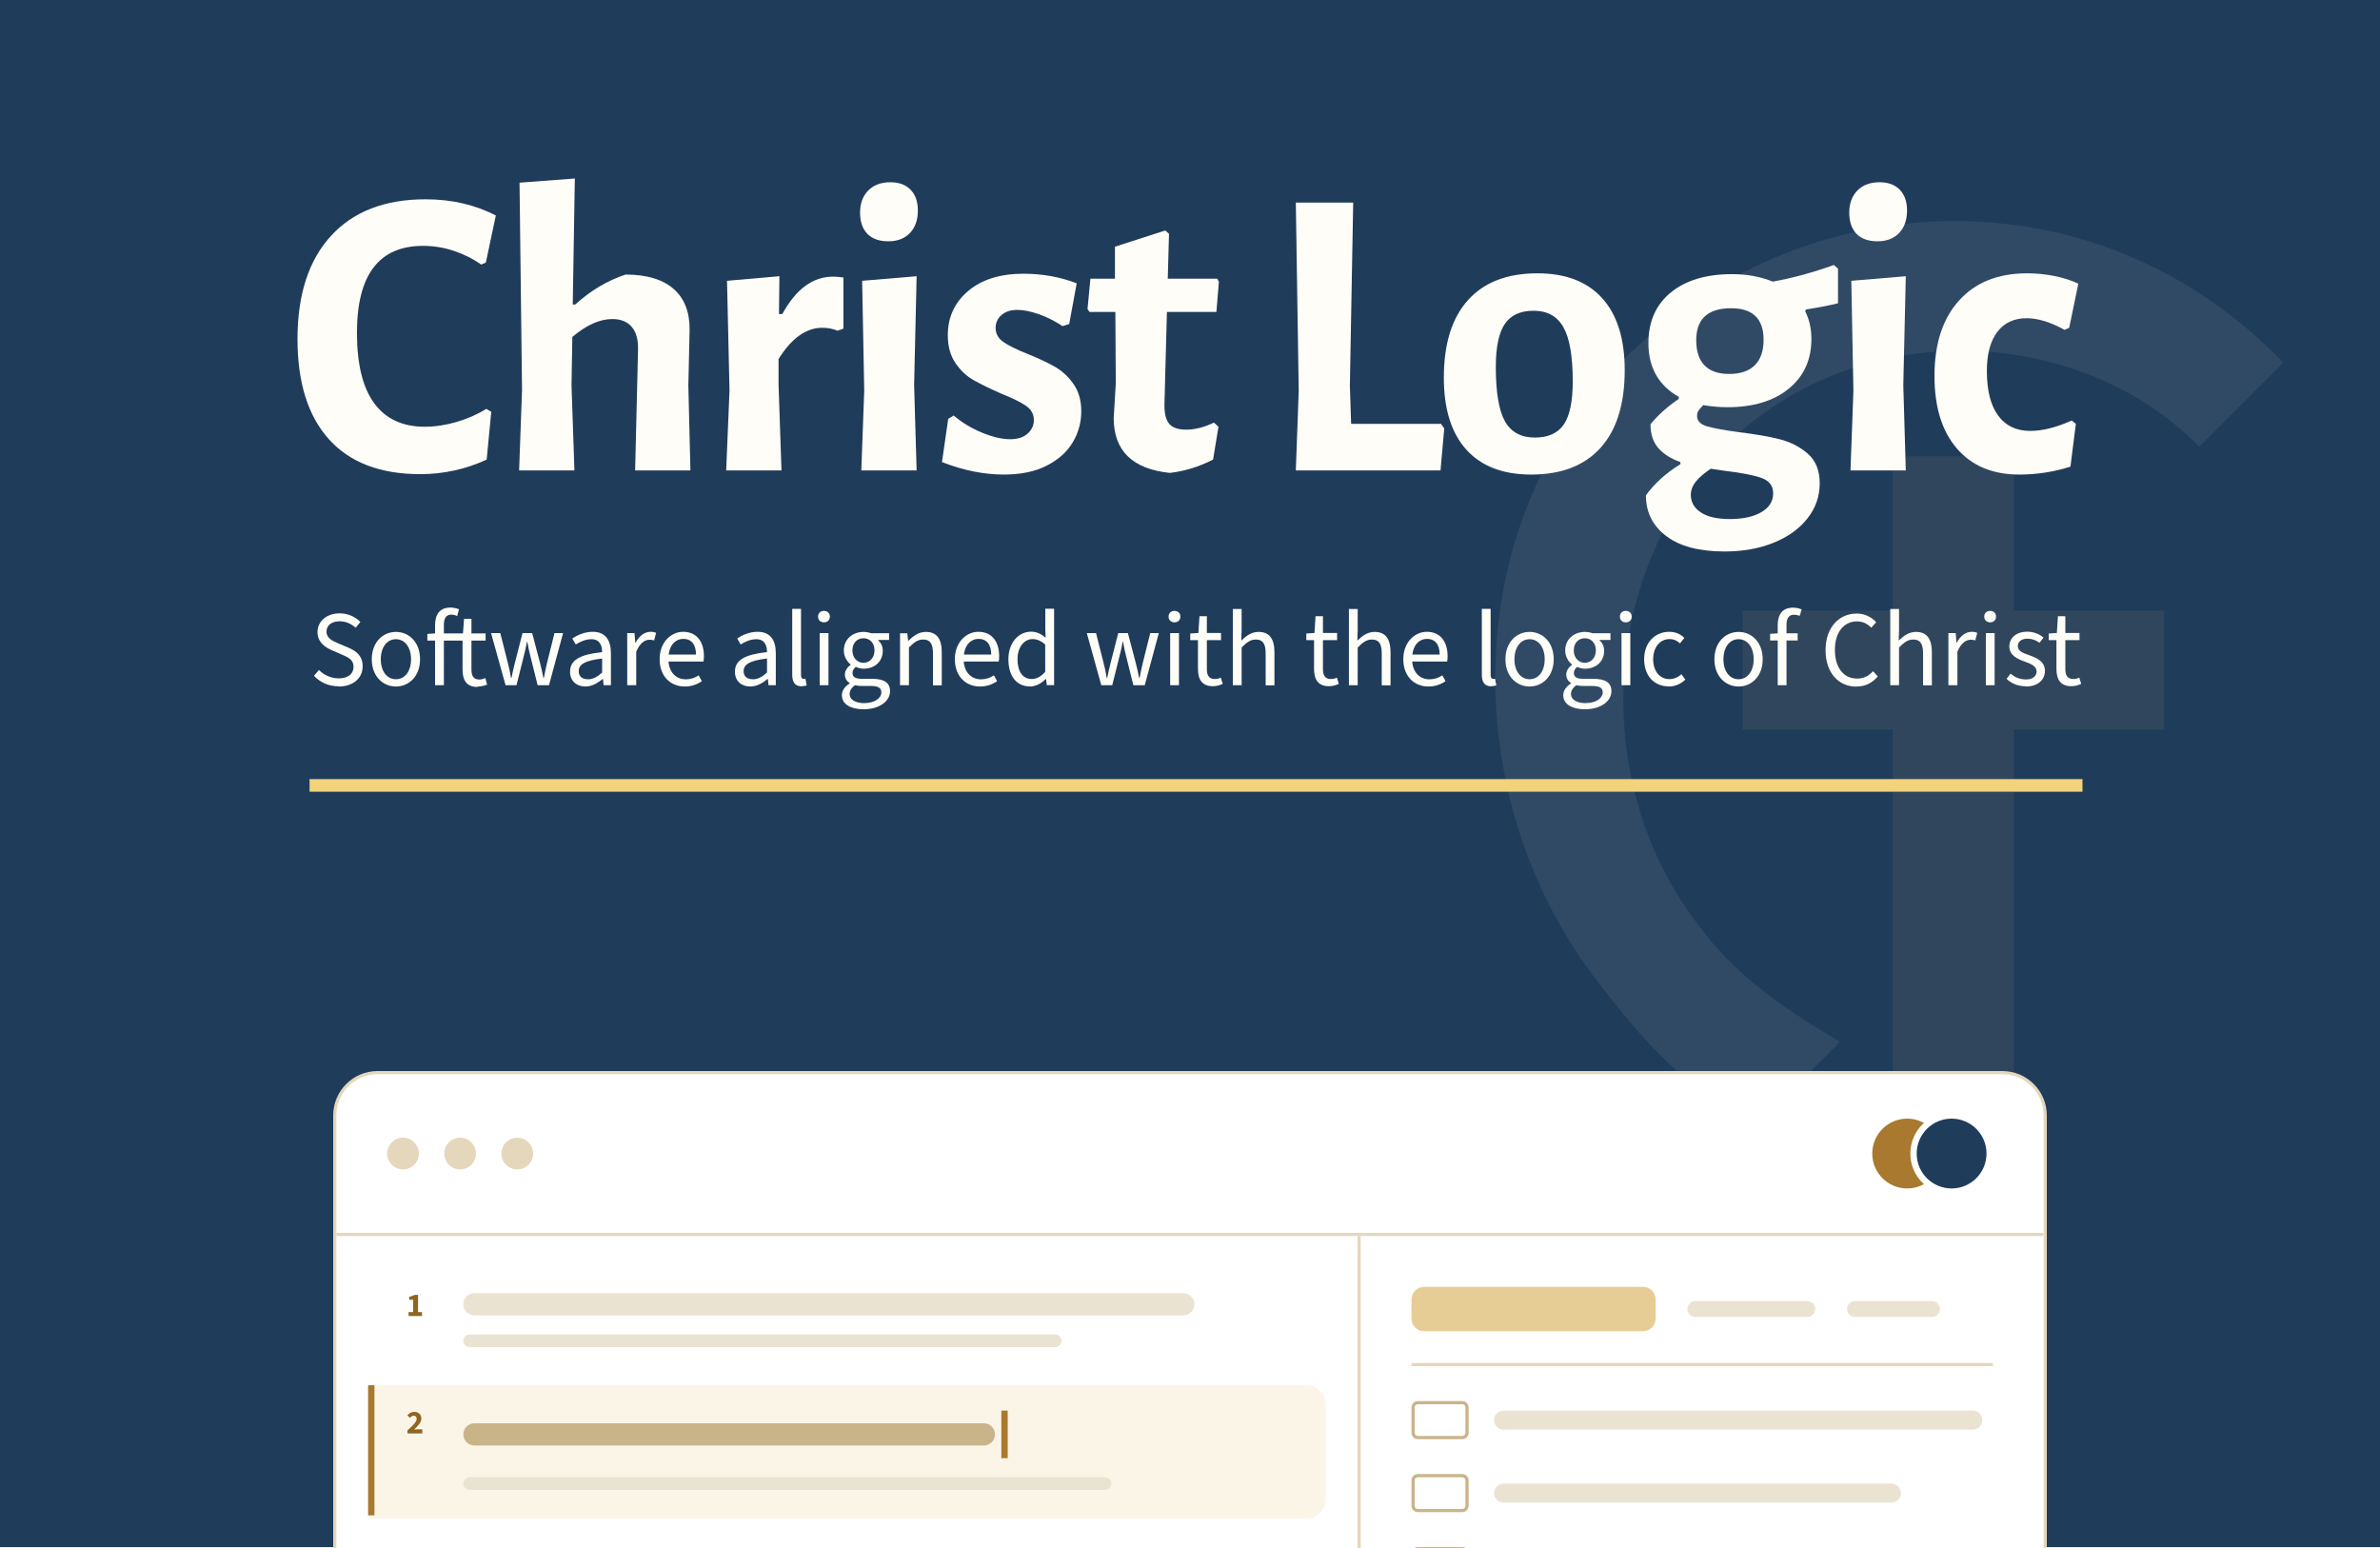
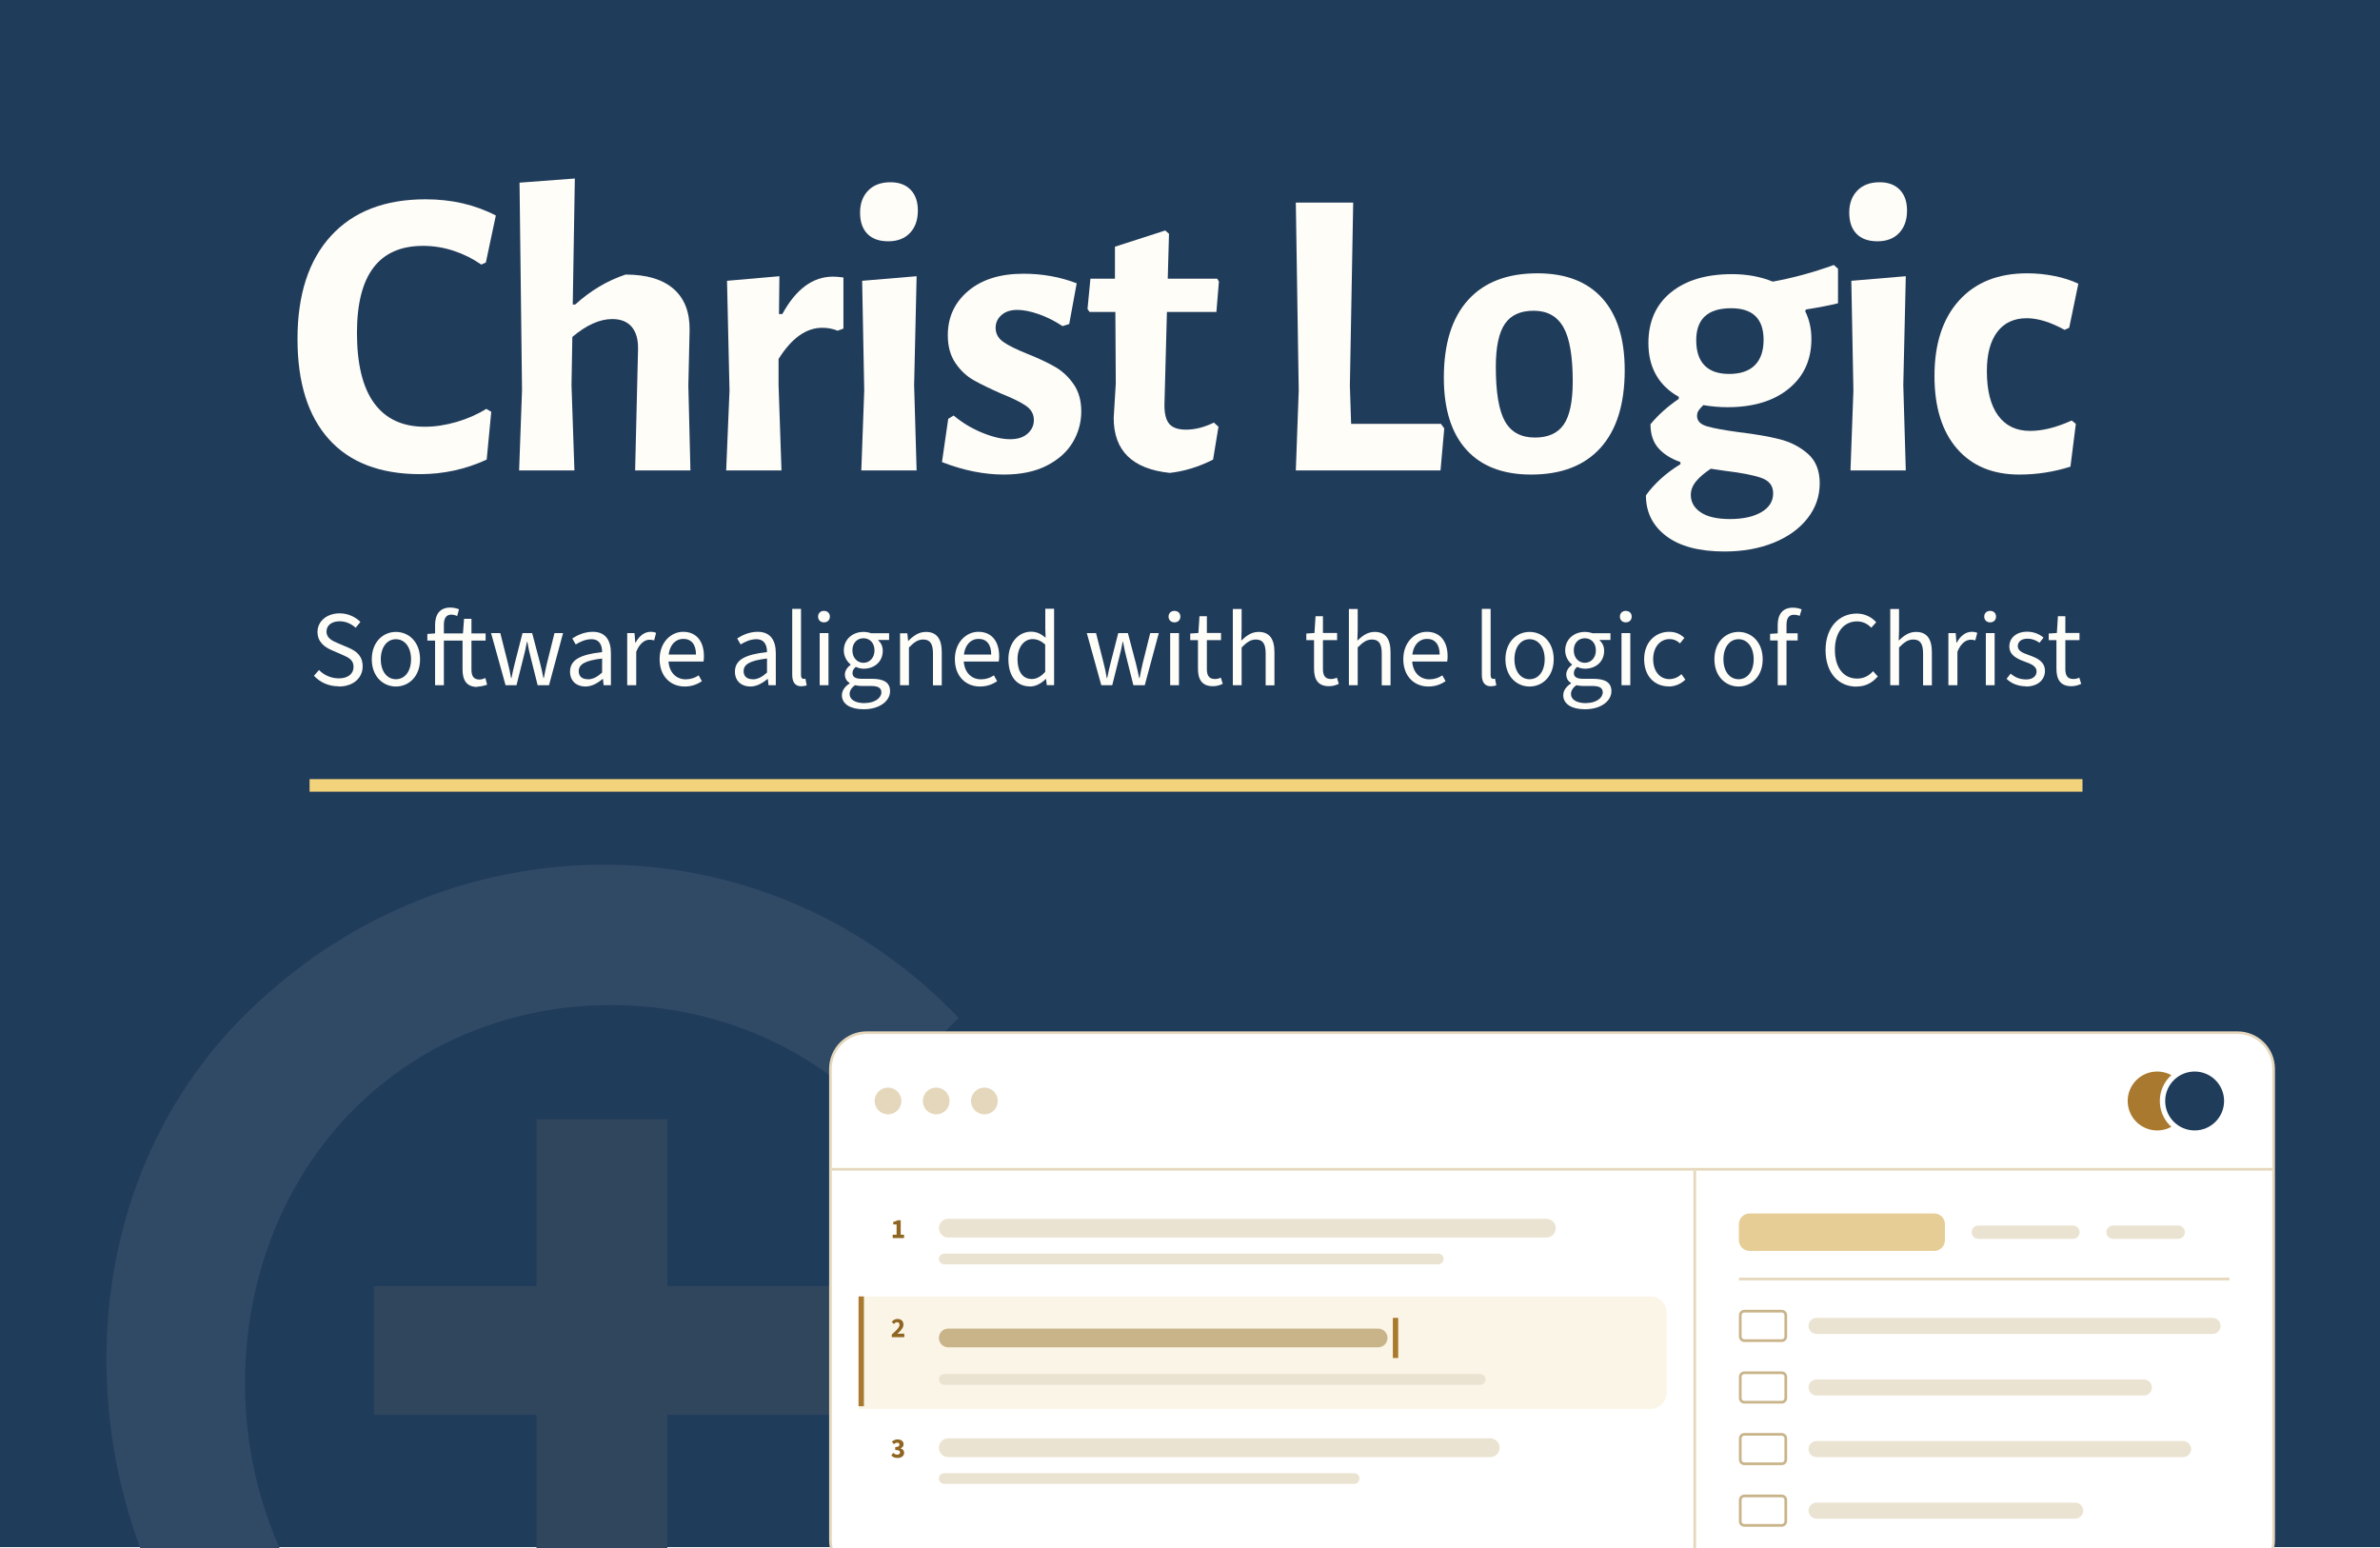
<svg xmlns="http://www.w3.org/2000/svg" width="1200" height="780" viewBox="0 0 1200 780" role="img" aria-label="Christ Logic: Software aligned with the logic of Christ">
  <rect width="1200" height="780" fill="#203C5B" />
-   <g transform="translate(693.620 79.514) scale(0.983945)">
+   <g transform="translate(-11.565 401.453) scale(1.064364)">
    <path fill="#304A66" d="M 465,105 C 374,10 230,10 136,95 C 40,180 40,330 116,425 C 141,458 165,481 195,496 L 238,453 C 205,434 182,416 166,394 C 108,320 115,206 184,143 C 253,80 362,87 422,148 Z" />
    <path fill="#2F465D" d="M 265,153 H 327 V 232 H 404 V 293 H 327 V 468 H 265 V 293 H 188 V 232 H 265 Z" />
  </g>
  <g fill="#FFFDF7" transform="translate(144.130 237.170) scale(0.2096436 -0.2096436)">
    <path transform="translate(0.000 0.000)" d="M505 613 481 500 470 495Q440 516 404.0 528.0Q368 540 330 540Q171 540 171 331Q171 218 212.5 161.5Q254 105 334 105Q371 105 410.5 116.5Q450 128 482 148L494 141L483 26Q407 -9 323 -9Q179 -9 103.5 75.0Q28 159 28 316Q28 476 108.5 564.0Q189 652 336 652Q430 652 505 613Z" />
    <path transform="translate(496.000 0.000)" d="M351 290Q352 326 336.0 345.0Q320 364 289 364Q244 364 193 321L191 205L198 0H65L72 193L66 692L199 702L194 399H200Q255 449 321 471Q397 471 436.5 436.5Q476 402 475 337L472 204L477 0H344Z" />
    <path transform="translate(998.000 0.000)" d="M343 464V341L329 336Q312 343 292 343Q234 343 187 268V205L194 0H61L69 192L63 456L189 467L188 376H196Q245 466 318 466Q327 466 343 464Z" />
    <path transform="translate(1321.000 0.000)" d="M70 192 65 456 196 467 190 205 196 0H63ZM199 625Q199 591 180.0 571.0Q161 551 128 551Q95 551 77.5 569.0Q60 587 60 620Q60 653 79.5 673.0Q99 693 133 693Q164 693 181.5 675.0Q199 657 199 625Z" />
    <path transform="translate(1557.000 0.000)" d="M345 450 327 352 311 347Q282 366 253.0 376.0Q224 386 202 386Q178 386 164.0 373.5Q150 361 150 343Q150 322 168.5 309.0Q187 296 227 280Q267 264 293.0 249.0Q319 234 337.5 207.5Q356 181 356 142Q356 102 335.5 67.5Q315 33 273.0 11.5Q231 -10 170 -10Q98 -10 21 20L36 124L49 132Q80 106 118.0 90.5Q156 75 185 75Q212 75 227.0 88.5Q242 102 242 121Q242 142 223.5 155.0Q205 168 165 184Q124 202 98.0 216.5Q72 231 53.5 258.0Q35 285 35 325Q35 390 84.0 431.5Q133 473 217 473Q285 473 345 450Z" />
    <path transform="translate(1916.000 0.000)" d="M316 115 327 105 314 26Q263 0 210 -6Q75 8 75 126L80 209L79 381H17L12 388L19 461H78V538L199 577L208 569L205 461H324L328 454L322 381H203L197 157Q197 125 209.0 111.5Q221 98 249 98Q281 98 316 115Z" />
    <path transform="translate(2355.000 0.000)" d="M431 101 422 0H74L81 192L74 644H212L204 204L207 112H423Z" />
    <path transform="translate(2756.000 0.000)" d="M464 241Q464 119 406.0 54.5Q348 -10 239 -10Q137 -10 83.0 50.0Q29 110 29 223Q29 345 87.0 409.5Q145 474 254 474Q356 474 410.0 414.0Q464 354 464 241ZM154 249Q154 157 176.0 118.0Q198 79 248 79Q296 79 317.5 110.5Q339 142 339 214Q339 305 316.5 344.5Q294 384 245 384Q197 384 175.5 352.0Q154 320 154 249Z" />
    <path transform="translate(3225.000 0.000)" d="M431 387 429 383Q444 353 444 316Q444 241 389.5 196.5Q335 152 242 152Q214 152 184 157Q175 148 172.0 143.0Q169 138 169 131Q169 113 193.0 106.0Q217 99 269 92Q328 85 367.5 75.0Q407 65 435.5 40.0Q464 15 464 -31Q464 -78 434.5 -115.5Q405 -153 353.0 -174.0Q301 -195 235 -195Q144 -195 95.0 -158.0Q46 -121 46 -60Q77 -17 129 15V20Q95 32 76.0 53.5Q57 75 57 111Q84 144 125 172V177Q89 197 70.5 229.5Q52 262 52 306Q52 384 106.0 428.0Q160 472 253 472Q307 472 351 454Q423 467 498 494L508 485V402Q481 395 431 387ZM329 314Q329 390 251 390Q167 390 167 313Q167 273 187.0 252.5Q207 232 246 232Q287 232 308.0 253.0Q329 274 329 314ZM236 -1 202 4Q178 -12 166.0 -27.0Q154 -42 154 -59Q154 -85 178.0 -101.0Q202 -117 248 -117Q295 -117 323.5 -100.5Q352 -84 352 -55Q352 -28 323.5 -18.0Q295 -8 236 -1Z" />
    <path transform="translate(3700.000 0.000)" d="M70 192 65 456 196 467 190 205 196 0H63ZM199 625Q199 591 180.0 571.0Q161 551 128 551Q95 551 77.5 569.0Q60 587 60 620Q60 653 79.5 673.0Q99 693 133 693Q164 693 181.5 675.0Q199 657 199 625Z" />
    <path transform="translate(3936.000 0.000)" d="M375 449 353 343 342 338Q291 366 251 366Q205 366 180.0 333.0Q155 300 155 239Q155 169 182.0 132.0Q209 95 259 95Q304 95 359 120L369 112L356 9Q296 -10 233 -10Q137 -10 83.0 52.5Q29 115 29 227Q29 343 88.0 408.5Q147 474 252 474Q285 474 317.5 467.5Q350 461 375 449Z" />
  </g>
  <g fill="#FFFDF7" transform="translate(156.080 345.484) scale(0.05409175 -0.05409175)">
    <path transform="translate(0.000 0.000)" d="M272 -12C411 -12 495 71 495 175C495 273 438 318 360 351L266 391C215 413 158 437 158 500C158 559 207 596 281 596C339 596 389 572 430 536L474 590C428 636 360 670 281 670C160 670 74 596 74 496C74 401 144 354 206 327L300 286C362 259 410 238 410 171C410 107 359 64 273 64C203 64 135 93 88 142L41 88C98 27 177 -10 271 -10Z" />
    <path transform="translate(534.000 0.000)" d="M271 -12C390 -12 496 81 496 242C496 404 390 497 271 497C152 497 46 404 46 242C46 81 152 -12 271 -12ZM271 56C187 56 130 131 130 242C130 353 187 429 271 429C355 429 412 353 412 242C412 131 355 56 271 56Z" />
    <path transform="translate(1074.000 0.000)" d="M96 0H178V563C178 626 201 658 247 658C264 658 283 654 302 645L319 708C297 717 268 724 238 724C141 724 96 661 96 562V-1ZM491 -13C521 -13 554 -4 581 5L565 67C549 60 527 53 510 53C454 53 435 87 435 146V416H567V483H435V619H366L356 483H96L24 478V416H352V147C352 50 387 -16 490 -16Z" />
    <path transform="translate(1668.000 0.000)" d="M159 0H261L326 260C338 305 348 347 358 404H362C372 347 381 305 393 260L458 0H564L695 486H615L545 205C534 161 526 119 516 67H512C502 119 492 161 481 205L407 486H317L245 205C234 161 224 119 214 67H210C202 119 192 161 181 205L110 486H24L159 0Z" />
    <path transform="translate(2377.000 0.000)" d="M194 -12C254 -12 307 19 355 58H358L364 0H432V298C432 420 381 498 263 498C185 498 117 466 72 436L104 380C143 404 194 429 250 429C329 429 350 370 350 309C143 286 51 235 51 126C51 38 113 -12 194 -12ZM217 56C170 56 132 77 132 131C132 193 187 230 350 249V118C303 76 263 55 216 55Z" />
    <path transform="translate(2881.000 0.000)" d="M82 0H164V312C197 394 246 424 287 424C306 424 317 422 331 418L349 488C334 495 319 498 297 498C241 498 191 459 158 397H155L148 486H80V0Z" />
    <path transform="translate(3218.000 0.000)" d="M279 -12C345 -12 397 9 439 38L409 92C375 69 335 55 288 55C200 55 127 120 127 244C127 380 199 432 266 432C341 432 384 380 384 286H104V221H454C457 237 458 253 458 270C458 408 389 498 264 498C152 498 45 401 45 243C45 82 148 -12 279 -12Z" />
    <path transform="translate(3914.000 0.000)" d="M194 -12C254 -12 307 19 355 58H358L364 0H432V298C432 420 381 498 263 498C185 498 117 466 72 436L104 380C143 404 194 429 250 429C329 429 350 370 350 309C143 286 51 235 51 126C51 38 113 -12 194 -12ZM217 56C170 56 132 77 132 131C132 193 187 230 350 249V118C303 76 263 55 216 55Z" />
    <path transform="translate(4418.000 0.000)" d="M169 -9C189 -9 204 -6 216 -1L204 61C196 59 192 59 187 59C174 59 163 68 163 94V712H81V100C81 29 106 -10 168 -10Z" />
    <path transform="translate(4673.000 0.000)" d="M82 0H164V486H82V0ZM122 586C154 586 177 607 177 640C177 672 154 693 122 693C90 693 67 672 67 640C67 607 90 586 122 586Z" />
    <path transform="translate(4919.000 0.000)" d="M246 -224C396 -224 492 -146 492 -56C492 25 435 60 322 60H227C162 60 142 82 142 113C142 140 155 156 173 171C195 160 222 154 246 154C345 154 424 218 424 321C424 365 406 397 382 418V422H483V485H313C295 492 271 497 244 497C145 497 61 430 61 324C61 266 92 219 124 194V190C99 172 71 140 71 100C71 62 90 36 115 21V17C70 -12 43 -51 43 -93C43 -177 125 -224 244 -224ZM244 209C188 209 141 254 141 325C141 396 187 438 244 438C301 438 347 396 347 325C347 254 300 209 244 209ZM256 -167C168 -167 115 -134 115 -82C115 -54 130 -25 165 0C187 -5 210 -7 229 -7H313C377 -7 411 -22 411 -67C411 -118 350 -166 257 -166Z" />
    <path transform="translate(5423.000 0.000)" d="M82 0H164V352C213 401 247 426 297 426C361 426 388 387 388 296V-1H470V307C470 431 424 497 322 497C255 497 205 460 159 414H156L149 484H81V-2Z" />
    <path transform="translate(5970.000 0.000)" d="M279 -12C345 -12 397 9 439 38L409 92C375 69 335 55 288 55C200 55 127 120 127 244C127 380 199 432 266 432C341 432 384 380 384 286H104V221H454C457 237 458 253 458 270C458 408 389 498 264 498C152 498 45 401 45 243C45 82 148 -12 279 -12Z" />
    <path transform="translate(6466.000 0.000)" d="M248 -12C306 -12 358 20 396 58H399L406 1H474V713H392V526L395 443C352 478 315 499 258 499C147 499 48 401 48 243C48 81 127 -11 248 -11ZM266 58C181 58 133 127 133 244C133 355 195 430 273 430C313 430 350 416 391 379V124C350 80 311 58 266 58Z" />
    <path transform="translate(7221.000 0.000)" d="M159 0H261L326 260C338 305 348 347 358 404H362C372 347 381 305 393 260L458 0H564L695 486H615L545 205C534 161 526 119 516 67H512C502 119 492 161 481 205L407 486H317L245 205C234 161 224 119 214 67H210C202 119 192 161 181 205L110 486H24L159 0Z" />
    <path transform="translate(7940.000 0.000)" d="M82 0H164V486H82V0ZM122 586C154 586 177 607 177 640C177 672 154 693 122 693C90 693 67 672 67 640C67 607 90 586 122 586Z" />
    <path transform="translate(8186.000 0.000)" d="M235 -9C268 -9 300 0 326 13L308 71C289 61 270 58 253 58C197 58 178 92 178 152V420H310V487H178V643H109L99 487L23 482V420H95V154C95 57 130 -9 234 -9Z" />
    <path transform="translate(8524.000 0.000)" d="M82 0H164V352C213 401 247 426 297 426C361 426 388 387 388 296V-1H470V307C470 431 424 497 322 497C255 497 206 460 161 416L164 516V711H82V-1Z" />
    <path transform="translate(9268.000 0.000)" d="M235 -9C268 -9 300 0 326 13L308 71C289 61 270 58 253 58C197 58 178 92 178 152V420H310V487H178V643H109L99 487L23 482V420H95V154C95 57 130 -9 234 -9Z" />
    <path transform="translate(9606.000 0.000)" d="M82 0H164V352C213 401 247 426 297 426C361 426 388 387 388 296V-1H470V307C470 431 424 497 322 497C255 497 206 460 161 416L164 516V711H82V-1Z" />
    <path transform="translate(10150.000 0.000)" d="M279 -12C345 -12 397 9 439 38L409 92C375 69 335 55 288 55C200 55 127 120 127 244C127 380 199 432 266 432C341 432 384 380 384 286H104V221H454C457 237 458 253 458 270C458 408 389 498 264 498C152 498 45 401 45 243C45 82 148 -12 279 -12Z" />
    <path transform="translate(10846.000 0.000)" d="M169 -9C189 -9 204 -6 216 -1L204 61C196 59 192 59 187 59C174 59 163 68 163 94V712H81V100C81 29 106 -10 168 -10Z" />
    <path transform="translate(11101.000 0.000)" d="M271 -12C390 -12 496 81 496 242C496 404 390 497 271 497C152 497 46 404 46 242C46 81 152 -12 271 -12ZM271 56C187 56 130 131 130 242C130 353 187 429 271 429C355 429 412 353 412 242C412 131 355 56 271 56Z" />
    <path transform="translate(11643.000 0.000)" d="M246 -224C396 -224 492 -146 492 -56C492 25 435 60 322 60H227C162 60 142 82 142 113C142 140 155 156 173 171C195 160 222 154 246 154C345 154 424 218 424 321C424 365 406 397 382 418V422H483V485H313C295 492 271 497 244 497C145 497 61 430 61 324C61 266 92 219 124 194V190C99 172 71 140 71 100C71 62 90 36 115 21V17C70 -12 43 -51 43 -93C43 -177 125 -224 244 -224ZM244 209C188 209 141 254 141 325C141 396 187 438 244 438C301 438 347 396 347 325C347 254 300 209 244 209ZM256 -167C168 -167 115 -134 115 -82C115 -54 130 -25 165 0C187 -5 210 -7 229 -7H313C377 -7 411 -22 411 -67C411 -118 350 -166 257 -166Z" />
    <path transform="translate(12147.000 0.000)" d="M82 0H164V486H82V0ZM122 586C154 586 177 607 177 640C177 672 154 693 122 693C90 693 67 672 67 640C67 607 90 586 122 586Z" />
    <path transform="translate(12393.000 0.000)" d="M275 -12C336 -12 390 13 431 52L395 103C366 76 326 57 282 57C192 57 131 132 131 243C131 355 196 430 283 430C325 430 356 414 381 390L422 441C388 474 344 498 280 498C156 498 47 405 47 243C47 82 146 -11 277 -11Z" />
    <path transform="translate(13049.000 0.000)" d="M271 -12C390 -12 496 81 496 242C496 404 390 497 271 497C152 497 46 404 46 242C46 81 152 -12 271 -12ZM271 56C187 56 130 131 130 242C130 353 187 429 271 429C355 429 412 353 412 242C412 131 355 56 271 56Z" />
    <path transform="translate(13589.000 0.000)" d="M96 0H178V563C178 625 201 657 247 657C264 657 282 654 301 647L319 707C298 716 268 723 238 723C141 723 96 660 96 561V-2ZM25 417H282V484H101L25 479V417Z" />
    <path transform="translate(14081.000 0.000)" d="M339 -12C423 -12 485 22 537 82L493 131C452 86 405 62 344 62C217 62 137 165 137 330C137 493 220 595 343 595C397 595 441 573 476 536L522 587C484 631 420 668 341 668C175 668 50 539 50 327C50 113 173 -13 337 -13Z" />
    <path transform="translate(14652.000 0.000)" d="M82 0H164V352C213 401 247 426 297 426C361 426 388 387 388 296V-1H470V307C470 431 424 497 322 497C255 497 206 460 161 416L164 516V711H82V-1Z" />
    <path transform="translate(15196.000 0.000)" d="M82 0H164V312C197 394 246 424 287 424C306 424 317 422 331 418L349 488C334 495 319 498 297 498C241 498 191 459 158 397H155L148 486H80V0Z" />
    <path transform="translate(15543.000 0.000)" d="M82 0H164V486H82V0ZM122 586C154 586 177 607 177 640C177 672 154 693 122 693C90 693 67 672 67 640C67 607 90 586 122 586Z" />
    <path transform="translate(15789.000 0.000)" d="M209 -12C324 -12 387 54 387 133C387 222 313 254 237 281C177 302 134 320 134 365C134 401 162 434 224 434C267 434 302 420 336 396L374 444C336 476 283 499 222 499C117 499 55 439 55 361C55 281 126 246 199 220C254 200 309 179 309 129C309 88 277 54 213 54C152 54 109 73 67 108L29 60C73 16 138 -10 210 -10Z" />
    <path transform="translate(16188.000 0.000)" d="M235 -9C268 -9 300 0 326 13L308 71C289 61 270 58 253 58C197 58 178 92 178 152V420H310V487H178V643H109L99 487L23 482V420H95V154C95 57 130 -9 234 -9Z" />
  </g>
  <rect x="156.080" y="392.814" width="893.920" height="6.353" fill="#F2D27A" />
-   <g transform="translate(168.000 540.000) scale(1.6)">
+   <g transform="translate(418.038 520.000) scale(1.35)">
    <rect width="540" height="204" rx="14" fill="#E5D7BC" />
    <rect x="1" y="1" width="538" height="202" rx="13" fill="#FFFFFF" />
    <rect x="1" y="51" width="538" height="1" fill="#E5D7BC" />
    <circle cx="22" cy="26" r="5" fill="#E5D7BC" />
    <circle cx="40" cy="26" r="5" fill="#E5D7BC" />
    <circle cx="58" cy="26" r="5" fill="#E5D7BC" />
    <circle cx="496" cy="26" r="11" fill="#A8792E" />
    <circle cx="510" cy="26" r="13" fill="#FFFFFF" />
    <circle cx="510" cy="26" r="11" fill="#203C5B" />
    <rect x="322.8" y="52" width="1" height="151" fill="#E5D7BC" />
    <g fill="#8F6522" transform="translate(23.000 77.200) scale(0.0105 -0.0105)">
      <path transform="translate(0.000 0.000)" d="M70 0H475V119H356V635H248C204 607 159 590 91 577V486H210V119H71V0Z" />
    </g>
    <rect x="41.00" y="70.00" width="230.38" height="7" rx="3.5" fill="#EBE3D1" />
    <rect x="41.00" y="83.00" width="188.50" height="4" rx="2.0" fill="#EBE3D1" />
    <path d="M11 99H306.8a6 6 0 0 1 6 6V135a6 6 0 0 1-6 6H11Z" fill="#FBF5E8" />
    <rect x="11" y="99" width="2" height="41" fill="#A8792E" />
    <g fill="#8F6522" transform="translate(23.000 114.200) scale(0.0105 -0.0105)">
      <path transform="translate(0.000 0.000)" d="M37 0H484V124H343C314 124 270 120 237 116C350 227 455 331 455 446C455 567 370 647 245 647C156 647 97 612 36 544L112 468C144 502 180 533 225 533C281 533 315 499 315 438C315 349 199 235 39 92V1Z" />
    </g>
    <rect x="41.00" y="111.00" width="167.55" height="7" rx="3.5" fill="#C9B48A" />
    <rect x="210.55" y="107" width="2" height="15" fill="#A8792E" />
    <rect x="41.00" y="128.00" width="204.20" height="4" rx="2.0" fill="#EBE3D1" />
    <g fill="#8F6522" transform="translate(23.000 159.200) scale(0.0105 -0.0105)">
      <path transform="translate(0.000 0.000)" d="M243 -12C371 -12 479 55 479 173C479 255 426 307 353 328V332C421 361 459 408 459 473C459 585 372 648 240 648C163 648 99 617 41 567L115 477C154 512 188 532 233 532C283 532 311 507 311 462C311 412 275 377 161 377V273C299 273 332 239 332 183C332 134 291 107 229 107C176 107 129 134 90 171L22 78C69 24 141 -12 244 -12Z" />
    </g>
    <rect x="41.00" y="152.00" width="209.44" height="7" rx="3.5" fill="#EBE3D1" />
    <rect x="41.00" y="165.00" width="157.08" height="4" rx="2.0" fill="#EBE3D1" />
    <rect x="339.8" y="68" width="76.94" height="14" rx="4" fill="#E6CD96" />
    <rect x="426.74" y="72.50" width="40.30" height="5" rx="2.5" fill="#EBE3D1" />
    <rect x="477.05" y="72.50" width="29.31" height="5" rx="2.5" fill="#EBE3D1" />
    <rect x="339.8" y="92" width="183.2" height="1" fill="#E5D7BC" />
    <rect x="339.8" y="104" width="18" height="12" rx="2" fill="#C9B48A" />
    <rect x="340.8" y="105" width="16" height="10" rx="1" fill="#FFFFFF" />
    <rect x="365.80" y="107.00" width="153.89" height="6" rx="3.0" fill="#EBE3D1" />
    <rect x="339.8" y="127" width="18" height="12" rx="2" fill="#C9B48A" />
    <rect x="340.8" y="128" width="16" height="10" rx="1" fill="#FFFFFF" />
    <rect x="365.80" y="130.00" width="128.24" height="6" rx="3.0" fill="#EBE3D1" />
    <rect x="339.8" y="150" width="18" height="12" rx="2" fill="#C9B48A" />
    <rect x="340.8" y="151" width="16" height="10" rx="1" fill="#FFFFFF" />
    <rect x="365.80" y="153.00" width="142.90" height="6" rx="3.0" fill="#EBE3D1" />
    <rect x="339.8" y="173" width="18" height="12" rx="2" fill="#C9B48A" />
    <rect x="340.8" y="174" width="16" height="10" rx="1" fill="#FFFFFF" />
    <rect x="365.80" y="176.00" width="102.59" height="6" rx="3.0" fill="#EBE3D1" />
  </g>
</svg>
